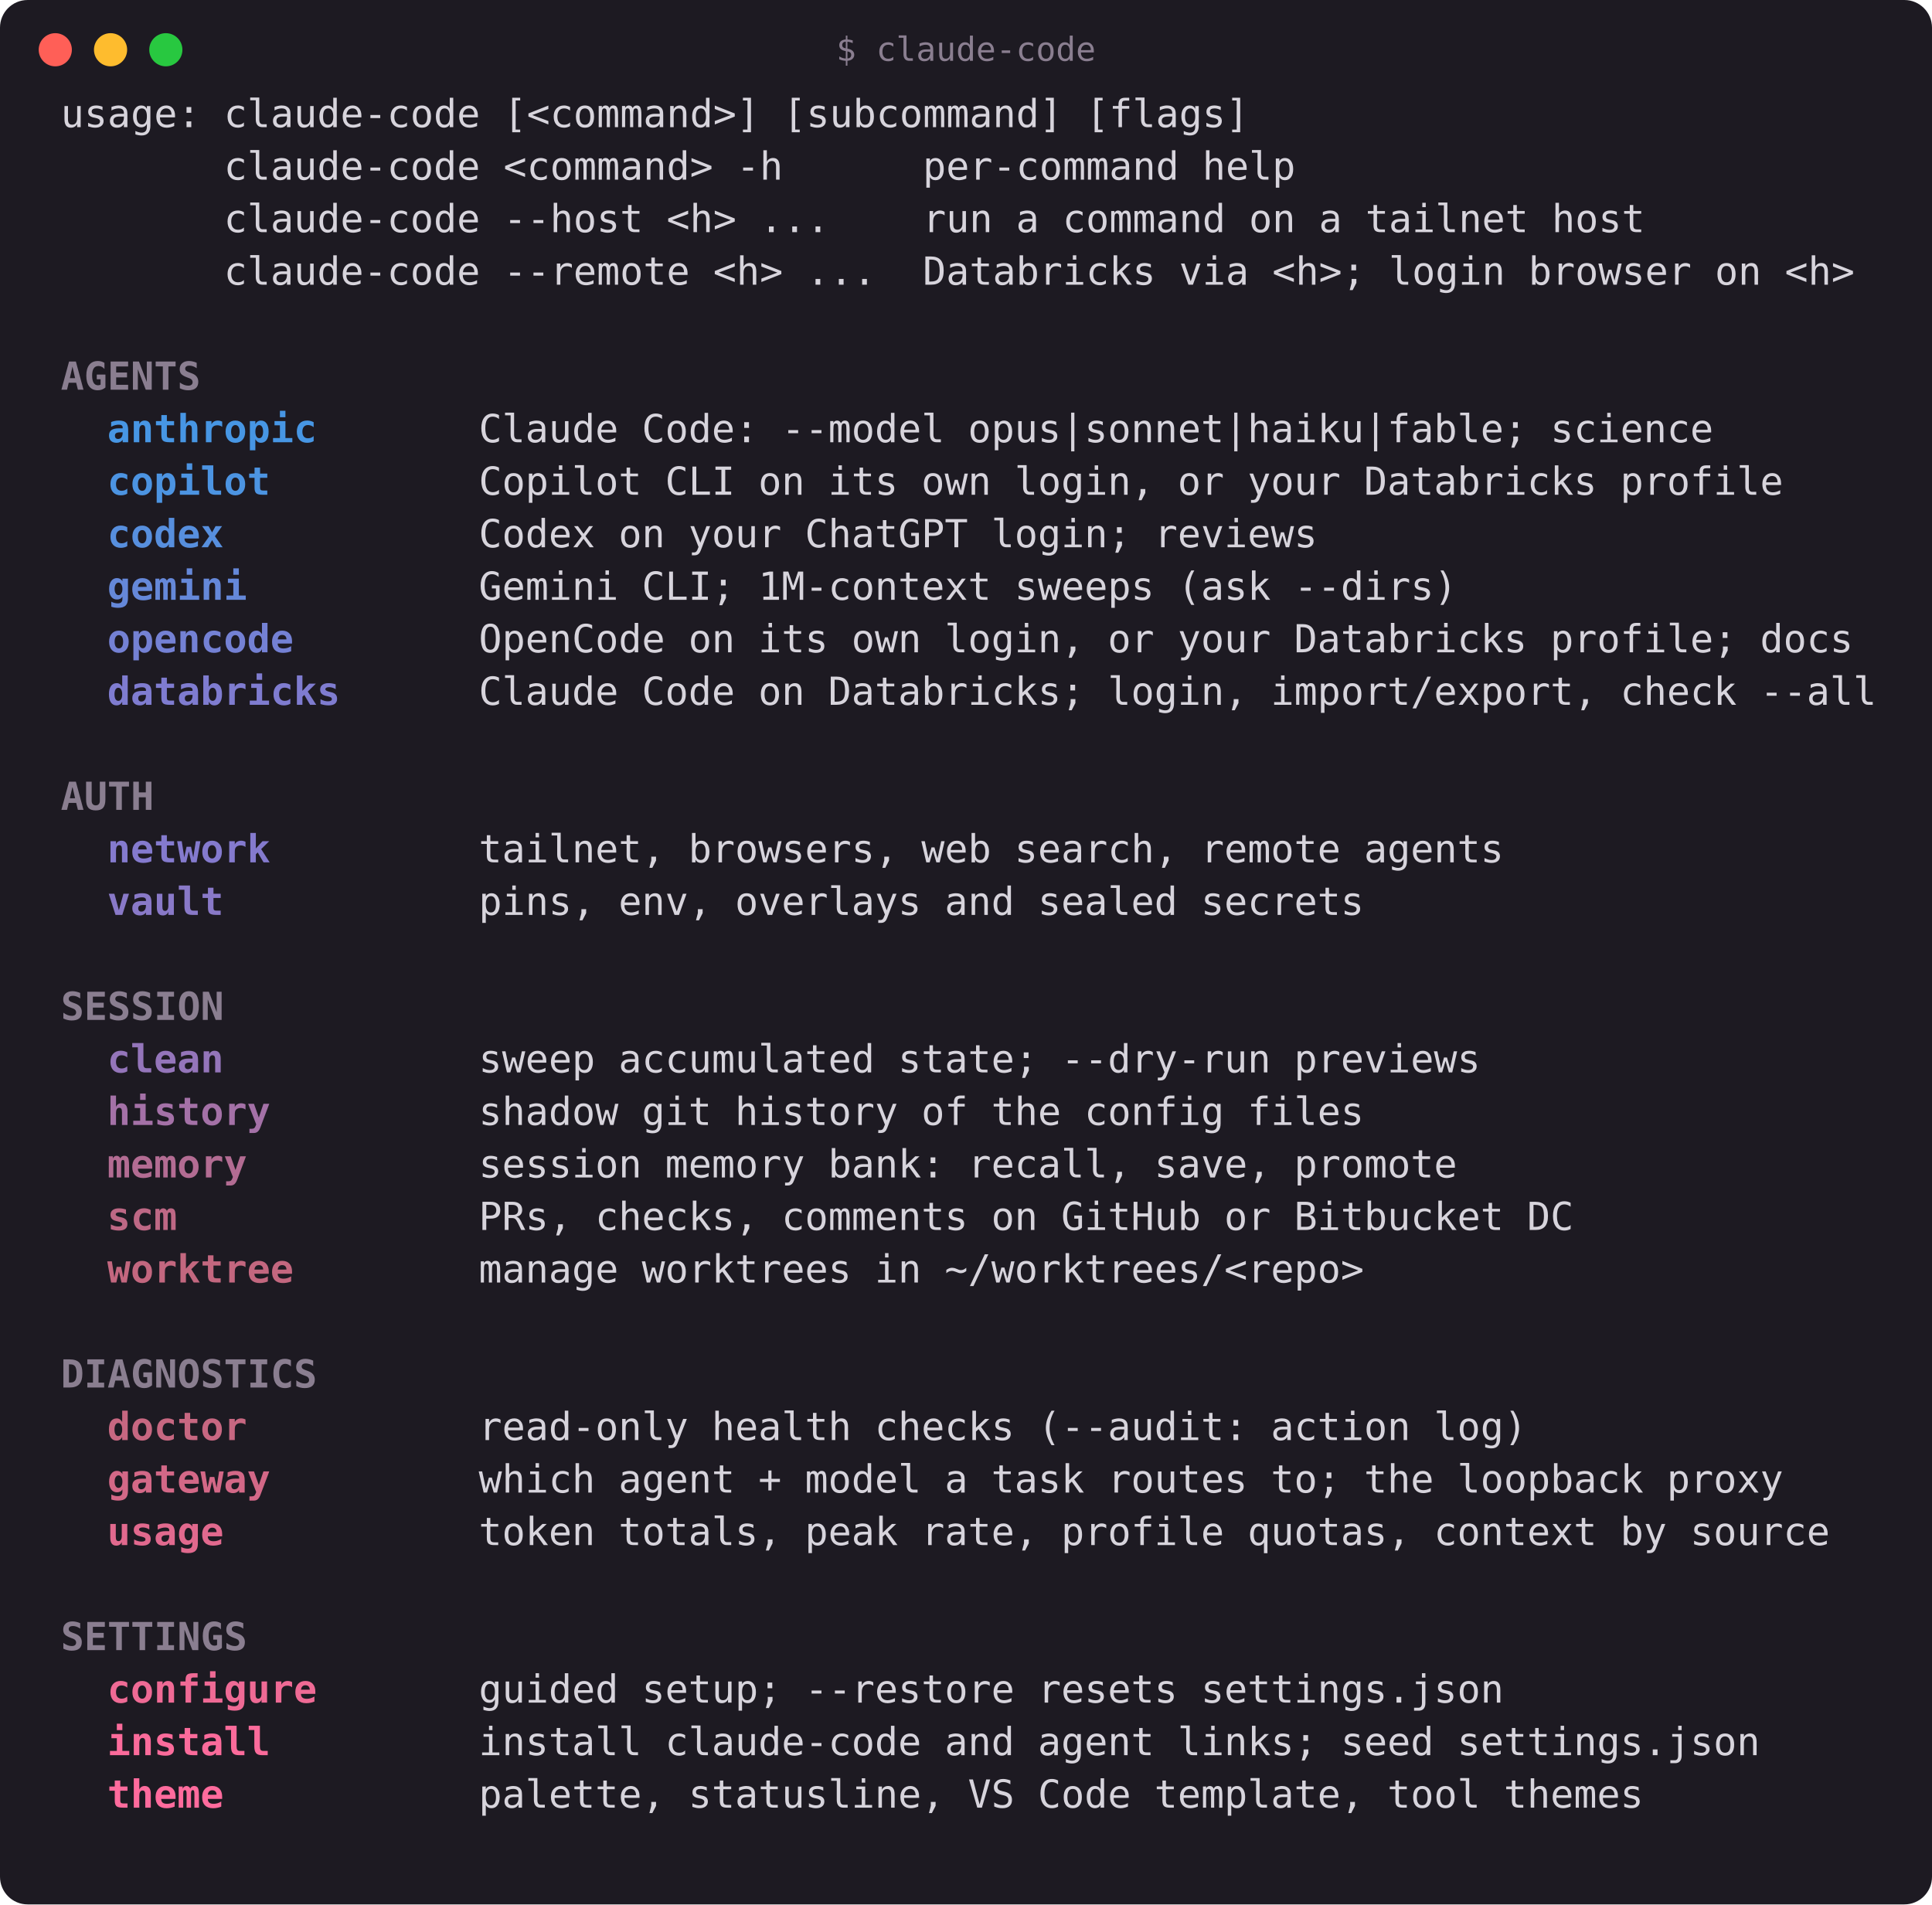
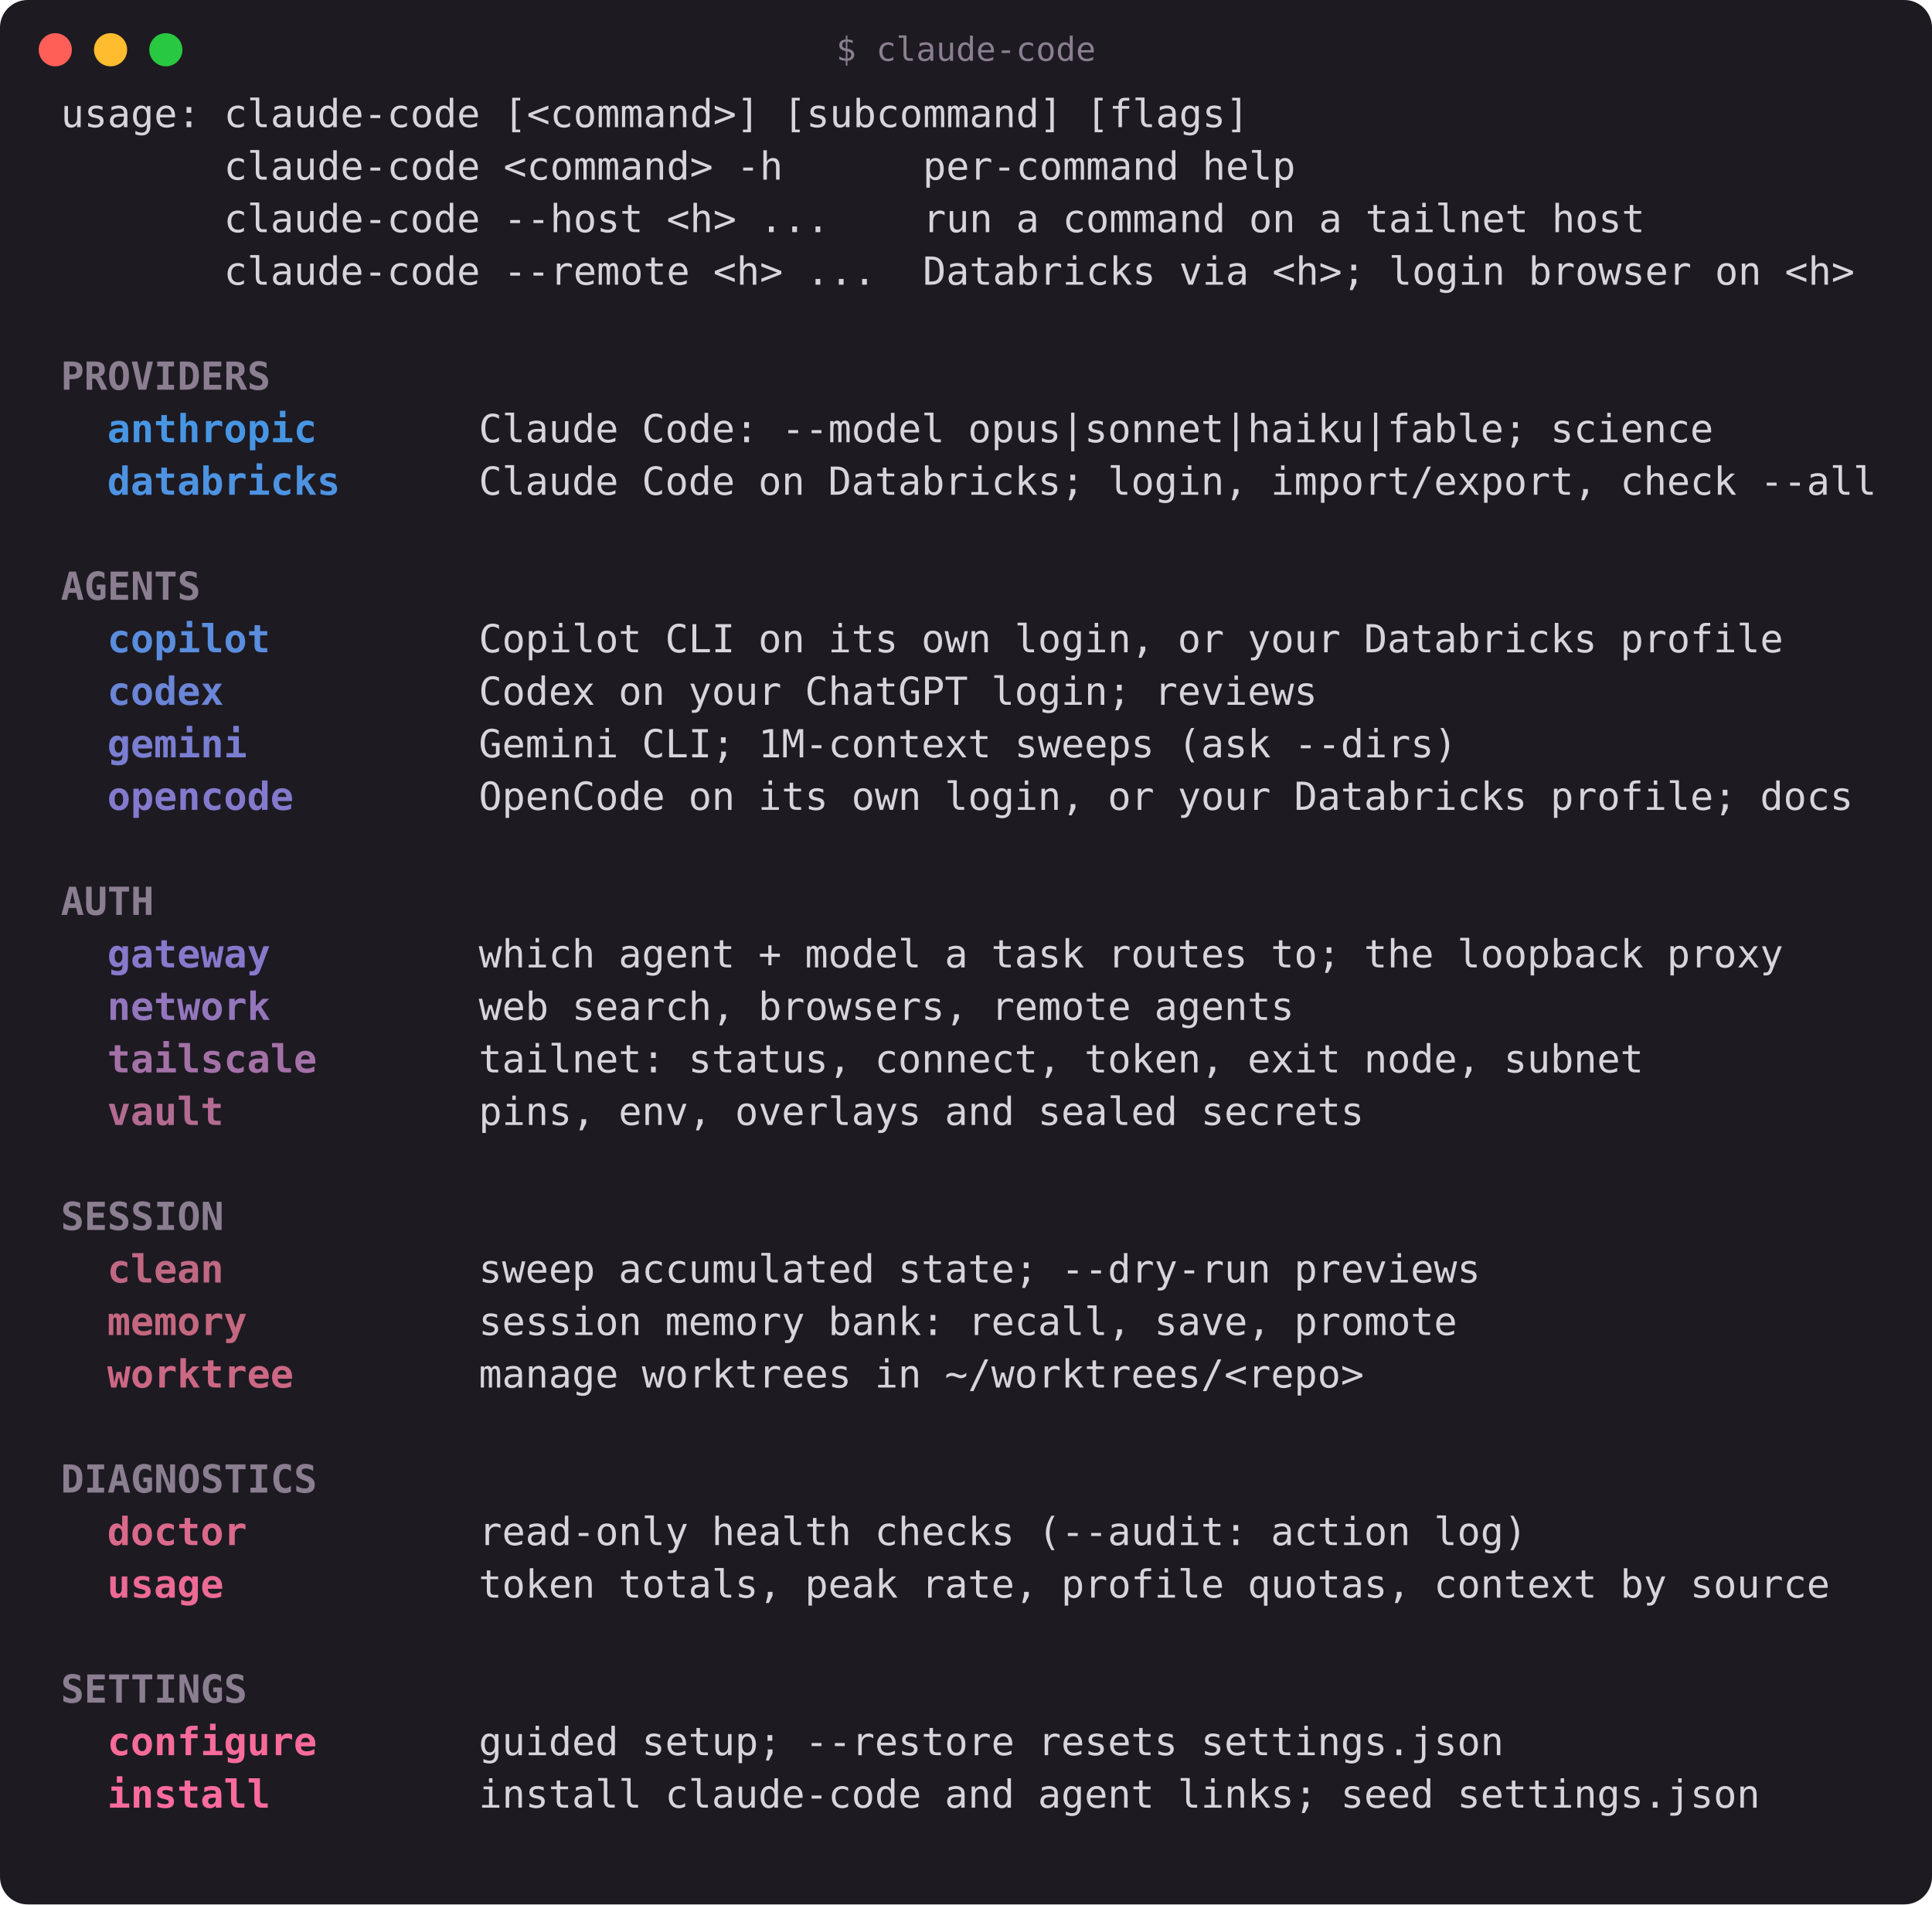
<svg xmlns="http://www.w3.org/2000/svg" width="699" height="689" viewBox="0 0 699 689" role="img" aria-label="claude-code help menu">
  <rect width="699" height="689" rx="10" fill="#1d1a22" />
  <circle cx="20" cy="18" r="6" fill="#ff5f57" />
  <circle cx="40" cy="18" r="6" fill="#febc2e" />
  <circle cx="60" cy="18" r="6" fill="#28c840" />
  <text x="349.5" y="22" fill="#8a7e90" font-family="ui-monospace,SFMono-Regular,Menlo,Consolas,monospace" font-size="12" text-anchor="middle">$ claude-code</text>
  <g font-family="ui-monospace,SFMono-Regular,Menlo,Consolas,monospace" font-size="14" xml:space="preserve">
    <text x="22.0" y="46" fill="#d7d4dc">usage: claude-code [&lt;command&gt;] [subcommand] [flags]</text>
    <text x="22.0" y="65" fill="#d7d4dc">       claude-code &lt;command&gt; -h      per-command help</text>
    <text x="22.0" y="84" fill="#d7d4dc">       claude-code --host &lt;h&gt; ...    run a command on a tailnet host</text>
    <text x="22.0" y="103" fill="#d7d4dc">       claude-code --remote &lt;h&gt; ...  Databricks via &lt;h&gt;; login browser on &lt;h&gt;</text>
-     <text x="22.0" y="141" fill="#8a7e90" font-weight="bold">AGENTS</text>
+     <text x="22.0" y="141" fill="#8a7e90" font-weight="bold">PROVIDERS</text>
    <text x="22.0" y="160" fill="#d7d4dc">  </text>
    <text x="38.8" y="160" fill="#4796e4" font-weight="bold">anthropic       </text>
    <text x="173.2" y="160" fill="#d7d4dc">Claude Code: --model opus|sonnet|haiku|fable; science</text>
    <text x="22.0" y="179" fill="#d7d4dc">  </text>
-     <text x="38.8" y="179" fill="#4c94e2" font-weight="bold">copilot         </text>
-     <text x="173.2" y="179" fill="#d7d4dc">Copilot CLI on its own login, or your Databricks profile</text>
-     <text x="22.0" y="198" fill="#d7d4dc">  </text>
-     <text x="38.8" y="198" fill="#578fde" font-weight="bold">codex           </text>
-     <text x="173.2" y="198" fill="#d7d4dc">Codex on your ChatGPT login; reviews</text>
-     <text x="22.0" y="217" fill="#d7d4dc">  </text>
-     <text x="38.8" y="217" fill="#6588d9" font-weight="bold">gemini          </text>
-     <text x="173.2" y="217" fill="#d7d4dc">Gemini CLI; 1M-context sweeps (ask --dirs)</text>
+     <text x="38.8" y="179" fill="#4d93e2" font-weight="bold">databricks      </text>
+     <text x="173.2" y="179" fill="#d7d4dc">Claude Code on Databricks; login, import/export, check --all</text>
+     <text x="22.0" y="217" fill="#8a7e90" font-weight="bold">AGENTS</text>
    <text x="22.0" y="236" fill="#d7d4dc">  </text>
-     <text x="38.8" y="236" fill="#7481d4" font-weight="bold">opencode        </text>
-     <text x="173.2" y="236" fill="#d7d4dc">OpenCode on its own login, or your Databricks profile; docs</text>
+     <text x="38.8" y="236" fill="#5a8ddd" font-weight="bold">copilot         </text>
+     <text x="173.2" y="236" fill="#d7d4dc">Copilot CLI on its own login, or your Databricks profile</text>
    <text x="22.0" y="255" fill="#d7d4dc">  </text>
-     <text x="38.8" y="255" fill="#7f7cd0" font-weight="bold">databricks      </text>
-     <text x="173.2" y="255" fill="#d7d4dc">Claude Code on Databricks; login, import/export, check --all</text>
-     <text x="22.0" y="293" fill="#8a7e90" font-weight="bold">AUTH</text>
-     <text x="22.0" y="312" fill="#d7d4dc">  </text>
-     <text x="38.8" y="312" fill="#847ace" font-weight="bold">network         </text>
-     <text x="173.2" y="312" fill="#d7d4dc">tailnet, browsers, web search, remote agents</text>
-     <text x="22.0" y="331" fill="#d7d4dc">  </text>
-     <text x="38.8" y="331" fill="#8979c8" font-weight="bold">vault           </text>
-     <text x="173.2" y="331" fill="#d7d4dc">pins, env, overlays and sealed secrets</text>
-     <text x="22.0" y="369" fill="#8a7e90" font-weight="bold">SESSION</text>
+     <text x="38.8" y="255" fill="#6b85d7" font-weight="bold">codex           </text>
+     <text x="173.2" y="255" fill="#d7d4dc">Codex on your ChatGPT login; reviews</text>
+     <text x="22.0" y="274" fill="#d7d4dc">  </text>
+     <text x="38.8" y="274" fill="#7a7ed1" font-weight="bold">gemini          </text>
+     <text x="173.2" y="274" fill="#d7d4dc">Gemini CLI; 1M-context sweeps (ask --dirs)</text>
+     <text x="22.0" y="293" fill="#d7d4dc">  </text>
+     <text x="38.8" y="293" fill="#837ace" font-weight="bold">opencode        </text>
+     <text x="173.2" y="293" fill="#d7d4dc">OpenCode on its own login, or your Databricks profile; docs</text>
+     <text x="22.0" y="331" fill="#8a7e90" font-weight="bold">AUTH</text>
+     <text x="22.0" y="350" fill="#d7d4dc">  </text>
+     <text x="38.8" y="350" fill="#8779cb" font-weight="bold">gateway         </text>
+     <text x="173.2" y="350" fill="#d7d4dc">which agent + model a task routes to; the loopback proxy</text>
+     <text x="22.0" y="369" fill="#d7d4dc">  </text>
+     <text x="38.8" y="369" fill="#9376bc" font-weight="bold">network         </text>
+     <text x="173.2" y="369" fill="#d7d4dc">web search, browsers, remote agents</text>
    <text x="22.0" y="388" fill="#d7d4dc">  </text>
-     <text x="38.8" y="388" fill="#9475ba" font-weight="bold">clean           </text>
-     <text x="173.2" y="388" fill="#d7d4dc">sweep accumulated state; --dry-run previews</text>
+     <text x="38.8" y="388" fill="#a471a7" font-weight="bold">tailscale       </text>
+     <text x="173.2" y="388" fill="#d7d4dc">tailnet: status, connect, token, exit node, subnet</text>
    <text x="22.0" y="407" fill="#d7d4dc">  </text>
-     <text x="38.8" y="407" fill="#a471a7" font-weight="bold">history         </text>
-     <text x="173.2" y="407" fill="#d7d4dc">shadow git history of the config files</text>
-     <text x="22.0" y="426" fill="#d7d4dc">  </text>
-     <text x="38.8" y="426" fill="#b36c93" font-weight="bold">memory          </text>
-     <text x="173.2" y="426" fill="#d7d4dc">session memory bank: recall, save, promote</text>
-     <text x="22.0" y="445" fill="#d7d4dc">  </text>
-     <text x="38.8" y="445" fill="#be6885" font-weight="bold">scm             </text>
-     <text x="173.2" y="445" fill="#d7d4dc">PRs, checks, comments on GitHub or Bitbucket DC</text>
+     <text x="38.8" y="407" fill="#b46b91" font-weight="bold">vault           </text>
+     <text x="173.2" y="407" fill="#d7d4dc">pins, env, overlays and sealed secrets</text>
+     <text x="22.0" y="445" fill="#8a7e90" font-weight="bold">SESSION</text>
    <text x="22.0" y="464" fill="#d7d4dc">  </text>
-     <text x="38.8" y="464" fill="#c3677f" font-weight="bold">worktree        </text>
-     <text x="173.2" y="464" fill="#d7d4dc">manage worktrees in ~/worktrees/&lt;repo&gt;</text>
-     <text x="22.0" y="502" fill="#8a7e90" font-weight="bold">DIAGNOSTICS</text>
-     <text x="22.0" y="521" fill="#d7d4dc">  </text>
-     <text x="38.8" y="521" fill="#c76781" font-weight="bold">doctor          </text>
-     <text x="173.2" y="521" fill="#d7d4dc">read-only health checks (--audit: action log)</text>
-     <text x="22.0" y="540" fill="#d7d4dc">  </text>
-     <text x="38.8" y="540" fill="#d36887" font-weight="bold">gateway         </text>
-     <text x="173.2" y="540" fill="#d7d4dc">which agent + model a task routes to; the loopback proxy</text>
+     <text x="38.8" y="464" fill="#c06882" font-weight="bold">clean           </text>
+     <text x="173.2" y="464" fill="#d7d4dc">sweep accumulated state; --dry-run previews</text>
+     <text x="22.0" y="483" fill="#d7d4dc">  </text>
+     <text x="38.8" y="483" fill="#c4677f" font-weight="bold">memory          </text>
+     <text x="173.2" y="483" fill="#d7d4dc">session memory bank: recall, save, promote</text>
+     <text x="22.0" y="502" fill="#d7d4dc">  </text>
+     <text x="38.8" y="502" fill="#cc6884" font-weight="bold">worktree        </text>
+     <text x="173.2" y="502" fill="#d7d4dc">manage worktrees in ~/worktrees/&lt;repo&gt;</text>
+     <text x="22.0" y="540" fill="#8a7e90" font-weight="bold">DIAGNOSTICS</text>
    <text x="22.0" y="559" fill="#d7d4dc">  </text>
-     <text x="38.8" y="559" fill="#e1698e" font-weight="bold">usage           </text>
-     <text x="173.2" y="559" fill="#d7d4dc">token totals, peak rate, profile quotas, context by source</text>
-     <text x="22.0" y="597" fill="#8a7e90" font-weight="bold">SETTINGS</text>
-     <text x="22.0" y="616" fill="#d7d4dc">  </text>
-     <text x="38.8" y="616" fill="#ef6a95" font-weight="bold">configure       </text>
-     <text x="173.2" y="616" fill="#d7d4dc">guided setup; --restore resets settings.json</text>
+     <text x="38.8" y="559" fill="#db698b" font-weight="bold">doctor          </text>
+     <text x="173.2" y="559" fill="#d7d4dc">read-only health checks (--audit: action log)</text>
+     <text x="22.0" y="578" fill="#d7d4dc">  </text>
+     <text x="38.8" y="578" fill="#ec6a94" font-weight="bold">usage           </text>
+     <text x="173.2" y="578" fill="#d7d4dc">token totals, peak rate, profile quotas, context by source</text>
+     <text x="22.0" y="616" fill="#8a7e90" font-weight="bold">SETTINGS</text>
    <text x="22.0" y="635" fill="#d7d4dc">  </text>
-     <text x="38.8" y="635" fill="#fb6b9b" font-weight="bold">install         </text>
-     <text x="173.2" y="635" fill="#d7d4dc">install claude-code and agent links; seed settings.json</text>
+     <text x="38.8" y="635" fill="#f96b9a" font-weight="bold">configure       </text>
+     <text x="173.2" y="635" fill="#d7d4dc">guided setup; --restore resets settings.json</text>
    <text x="22.0" y="654" fill="#d7d4dc">  </text>
-     <text x="38.8" y="654" fill="#ff6b9d" font-weight="bold">theme           </text>
-     <text x="173.2" y="654" fill="#d7d4dc">palette, statusline, VS Code template, tool themes</text>
+     <text x="38.8" y="654" fill="#ff6b9d" font-weight="bold">install         </text>
+     <text x="173.2" y="654" fill="#d7d4dc">install claude-code and agent links; seed settings.json</text>
  </g>
</svg>
